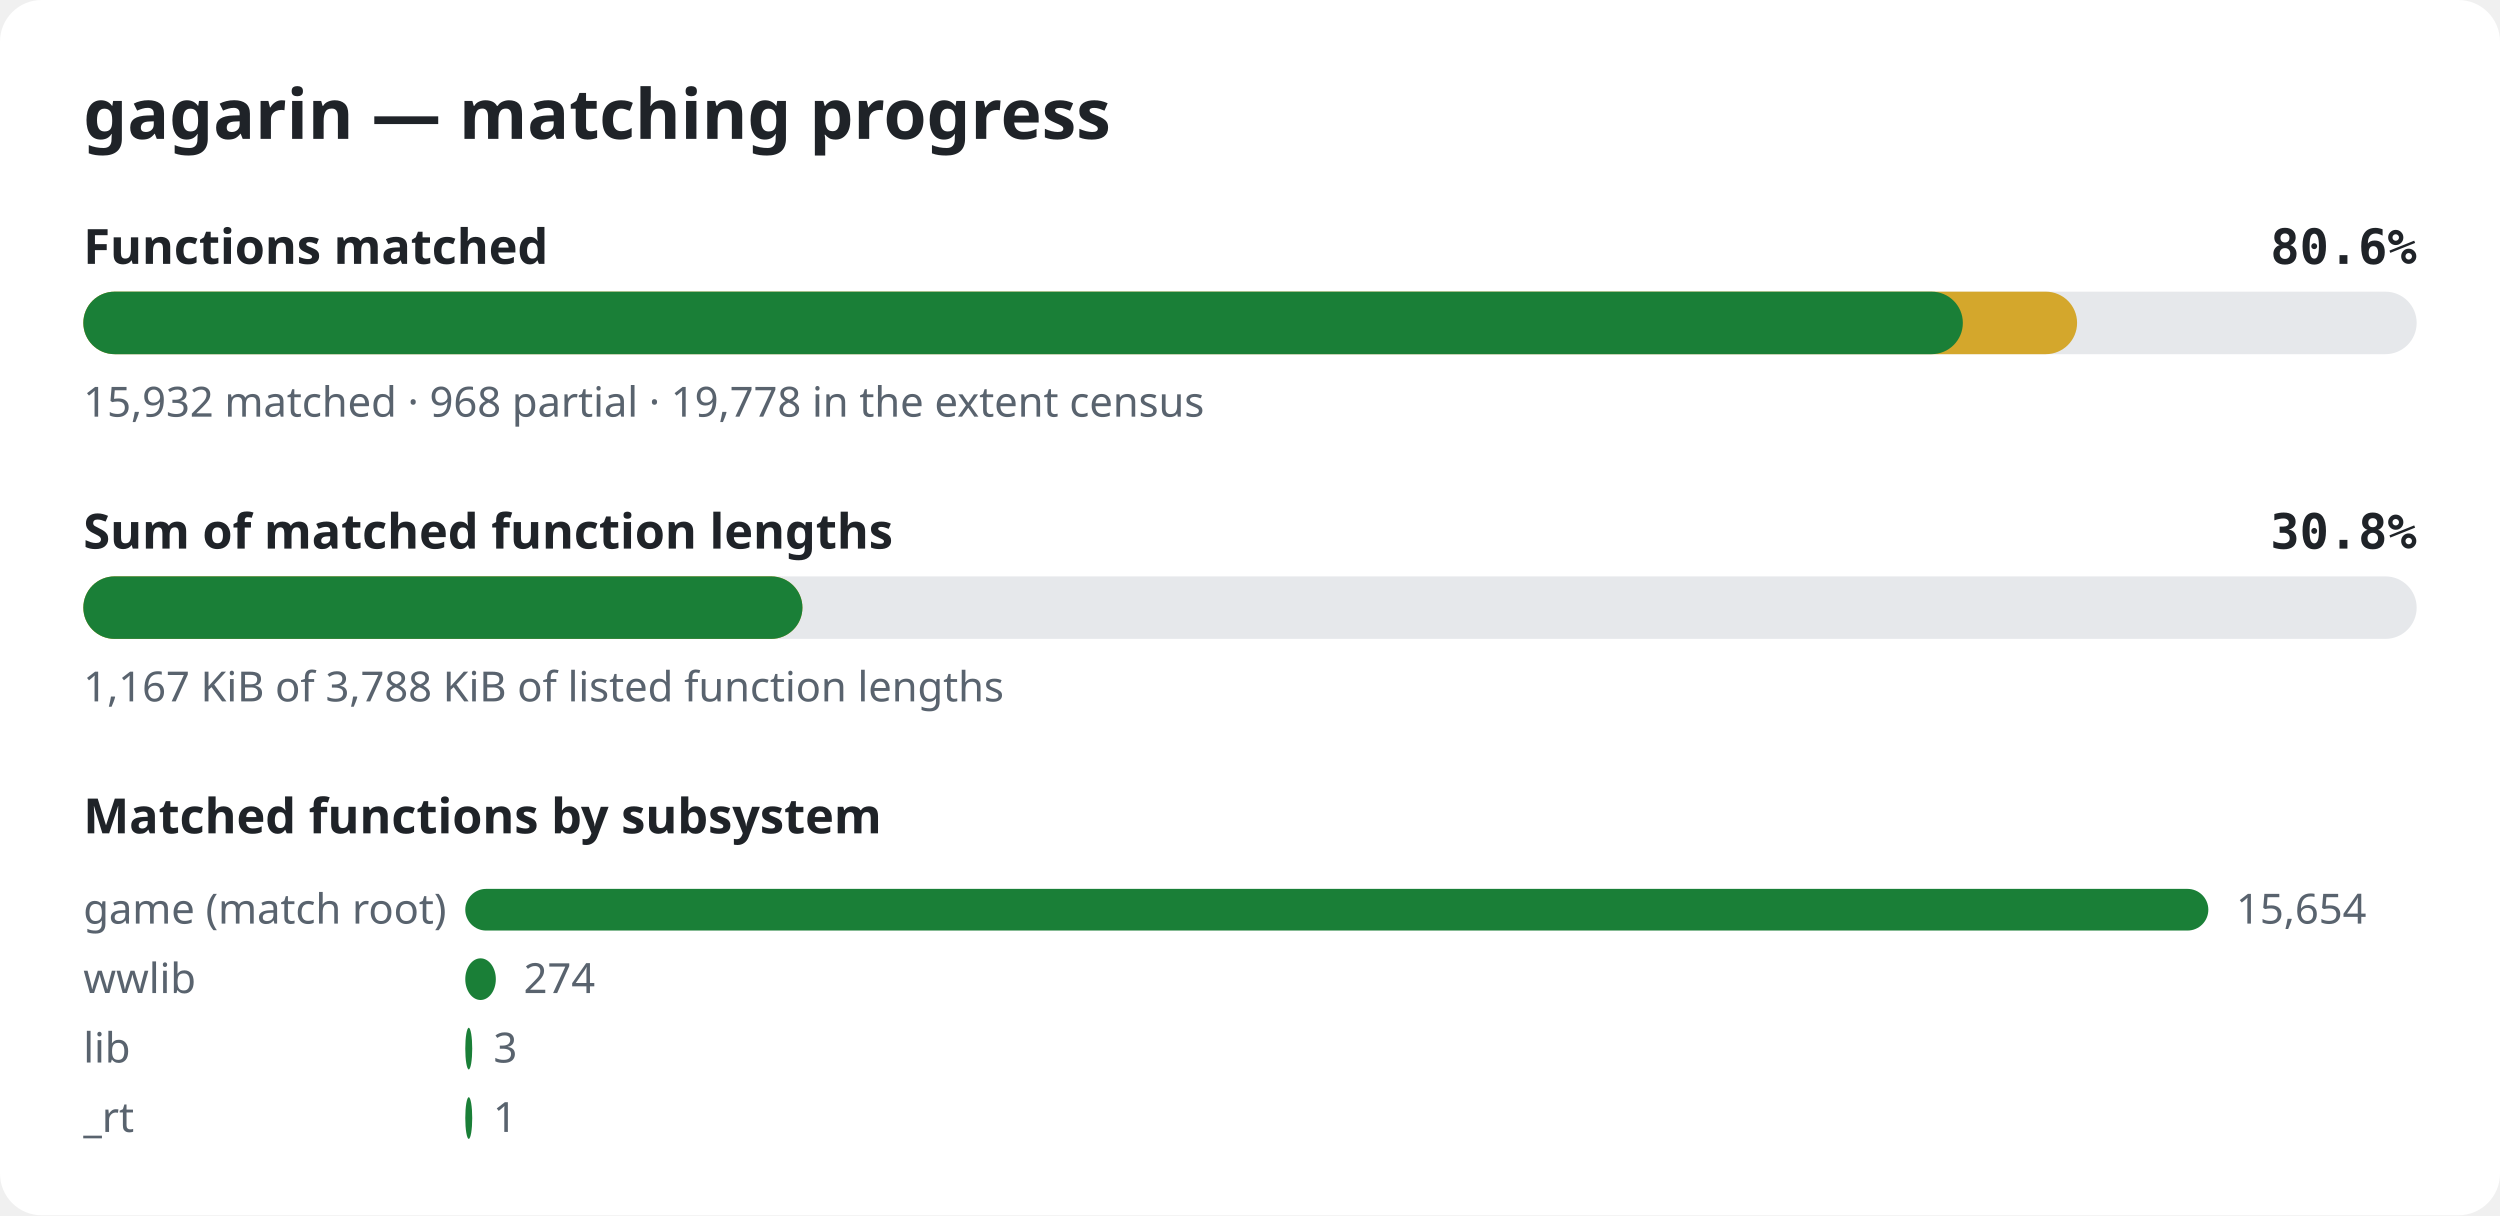
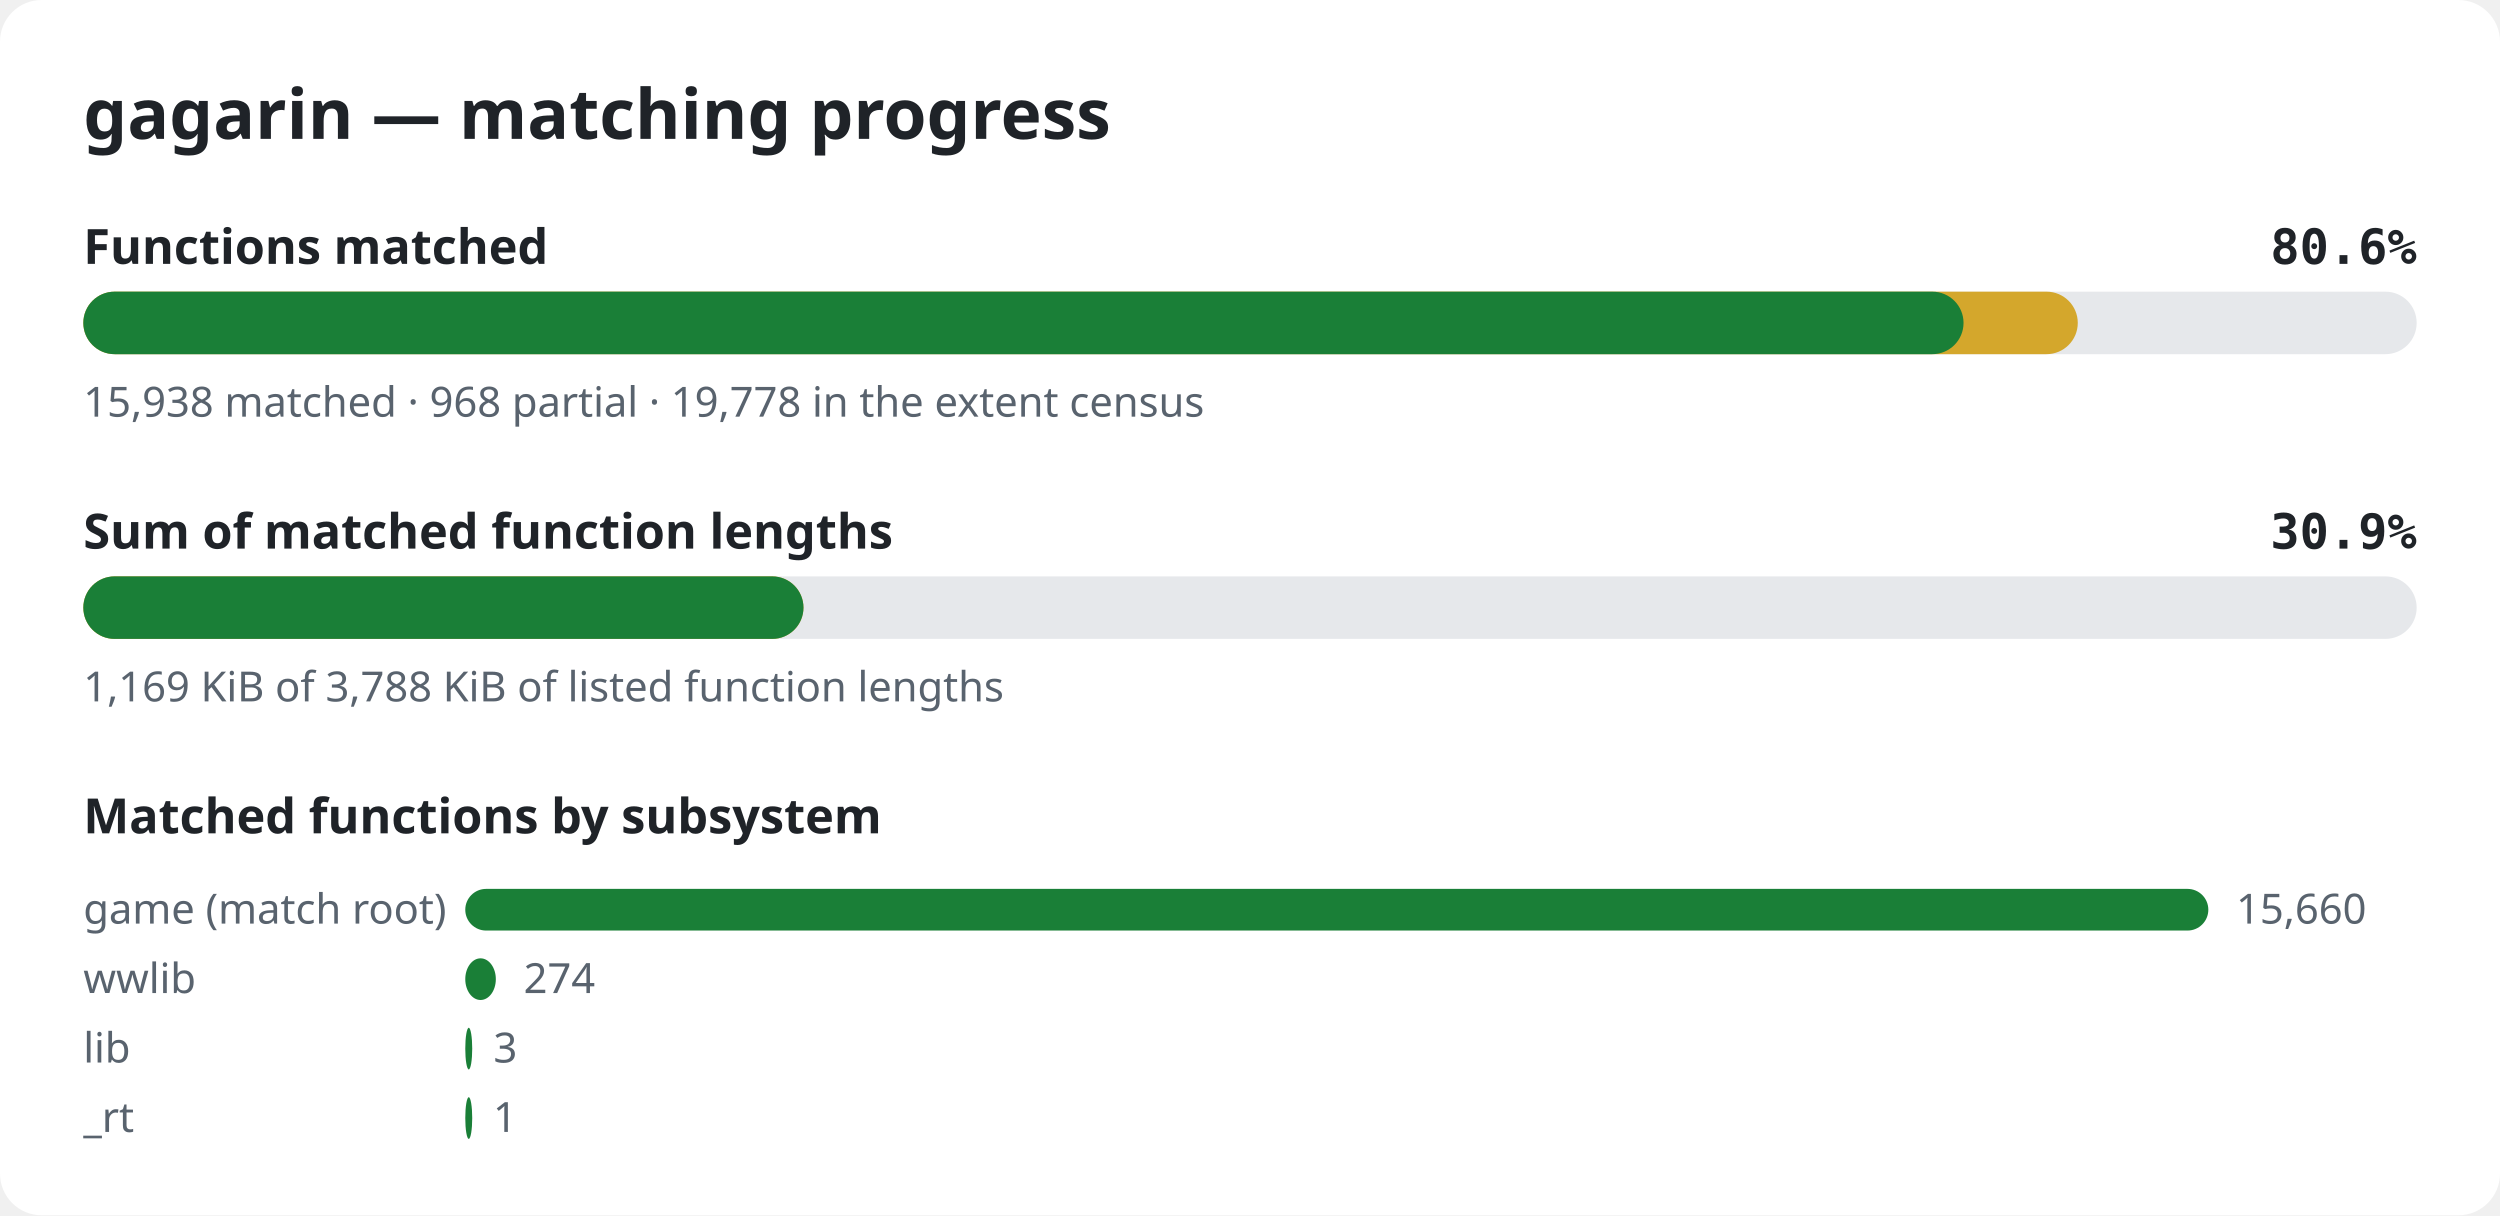
<svg xmlns="http://www.w3.org/2000/svg" width="720" height="350" viewBox="0 0 720 350" role="img" aria-label="gagarin matching progress">
  <style>.bg{fill:#ffffff}.title{font:600 20px sans-serif;fill:#1f2328}.label{font:600 14px sans-serif;fill:#1f2328}.pct{font:600 14px monospace;fill:#1f2328}.note{font:12px sans-serif;fill:#59636e}.track{fill:#e6e8eb}.done{fill:#1a7f37}.partial{fill:#d4a72c}@media (prefers-color-scheme: dark){.bg{fill:#0d1117}.title,.label,.pct{fill:#e6edf3}.note{fill:#9198a1}.track{fill:#262c36}.done{fill:#3fb950}.partial{fill:#d29922}}</style>
  <rect width="720" height="350" rx="12" class="bg" />
  <text x="24" y="40" class="title">gagarin — matching progress</text>
  <text x="24" y="76" class="label">Functions matched</text>
  <text x="696" y="76" class="pct" text-anchor="end">80.6%</text>
  <rect x="24" y="84" width="672" height="18" rx="9" class="track" />
-   <rect x="24" y="84" width="574.2" height="18" rx="9" class="partial" />
-   <rect x="24" y="84" width="541.3" height="18" rx="9" class="done" />
-   <text x="24" y="120" class="note">15,932 matched · 968 partial · 19,778 in the extent census</text>
+   <rect x="24" y="84" width="574.4" height="18" rx="9" class="partial" />
+   <rect x="24" y="84" width="541.5" height="18" rx="9" class="done" />
+   <text x="24" y="120" class="note">15,938 matched · 968 partial · 19,778 in the extent census</text>
  <text x="24" y="158" class="label">Sum of matched function lengths</text>
-   <text x="696" y="158" class="pct" text-anchor="end">30.8%</text>
+   <text x="696" y="158" class="pct" text-anchor="end">30.9%</text>
  <rect x="24" y="166" width="672" height="18" rx="9" class="track" />
-   <rect x="24" y="166" width="207.1" height="18" rx="9" class="partial" />
-   <rect x="24" y="166" width="207.1" height="18" rx="9" class="done" />
-   <text x="24" y="202" class="note">1,167 KiB of 3,788 KiB of listed function lengths</text>
+   <rect x="24" y="166" width="207.4" height="18" rx="9" class="partial" />
+   <rect x="24" y="166" width="207.4" height="18" rx="9" class="done" />
+   <text x="24" y="202" class="note">1,169 KiB of 3,788 KiB of listed function lengths</text>
  <text x="24" y="240" class="label">Matched functions by subsystem</text>
  <text x="24" y="266" class="note">game (match root)</text>
  <rect x="134" y="256" width="502.0" height="12" rx="6" class="done" />
-   <text x="644.0" y="266" class="note">15,654</text>
+   <text x="644.0" y="266" class="note">15,660</text>
  <text x="24" y="286" class="note">wwlib</text>
  <rect x="134" y="276" width="8.8" height="12" rx="6" class="done" />
  <text x="150.8" y="286" class="note">274</text>
  <text x="24" y="306" class="note">lib</text>
  <rect x="134" y="296" width="2.0" height="12" rx="6" class="done" />
  <text x="142.1" y="306" class="note">3</text>
  <text x="24" y="326" class="note">_rt</text>
  <rect x="134" y="316" width="2.0" height="12" rx="6" class="done" />
  <text x="142.0" y="326" class="note">1</text>
</svg>
